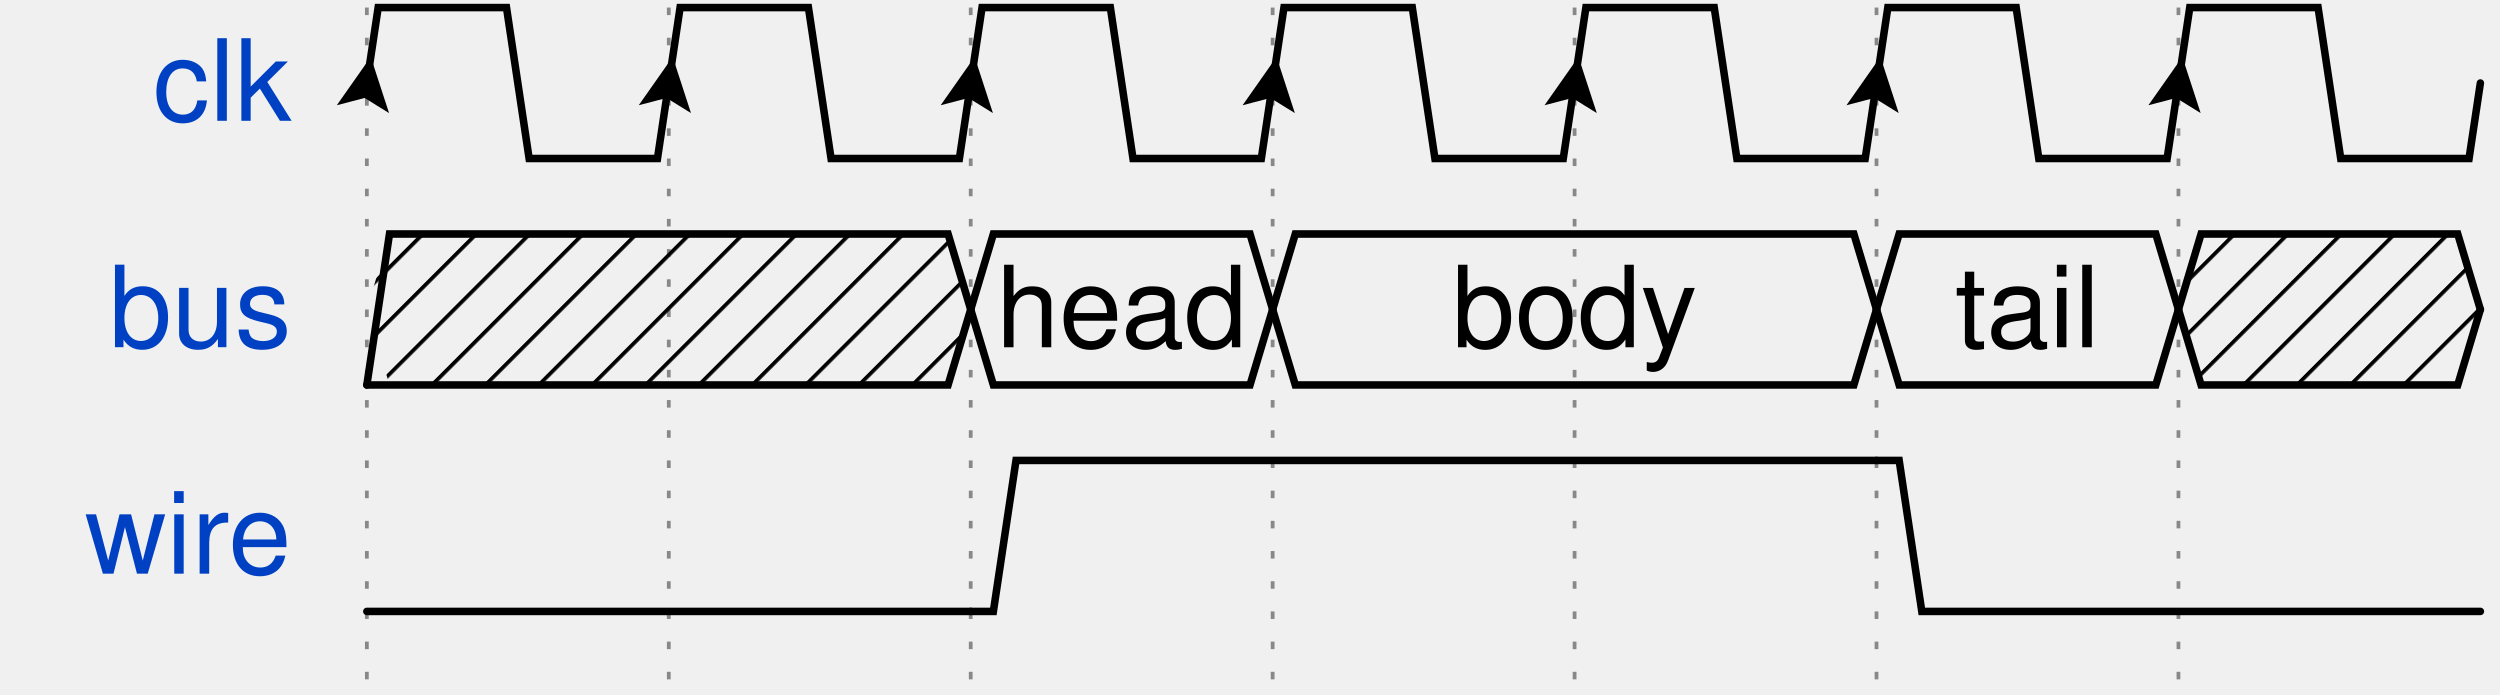
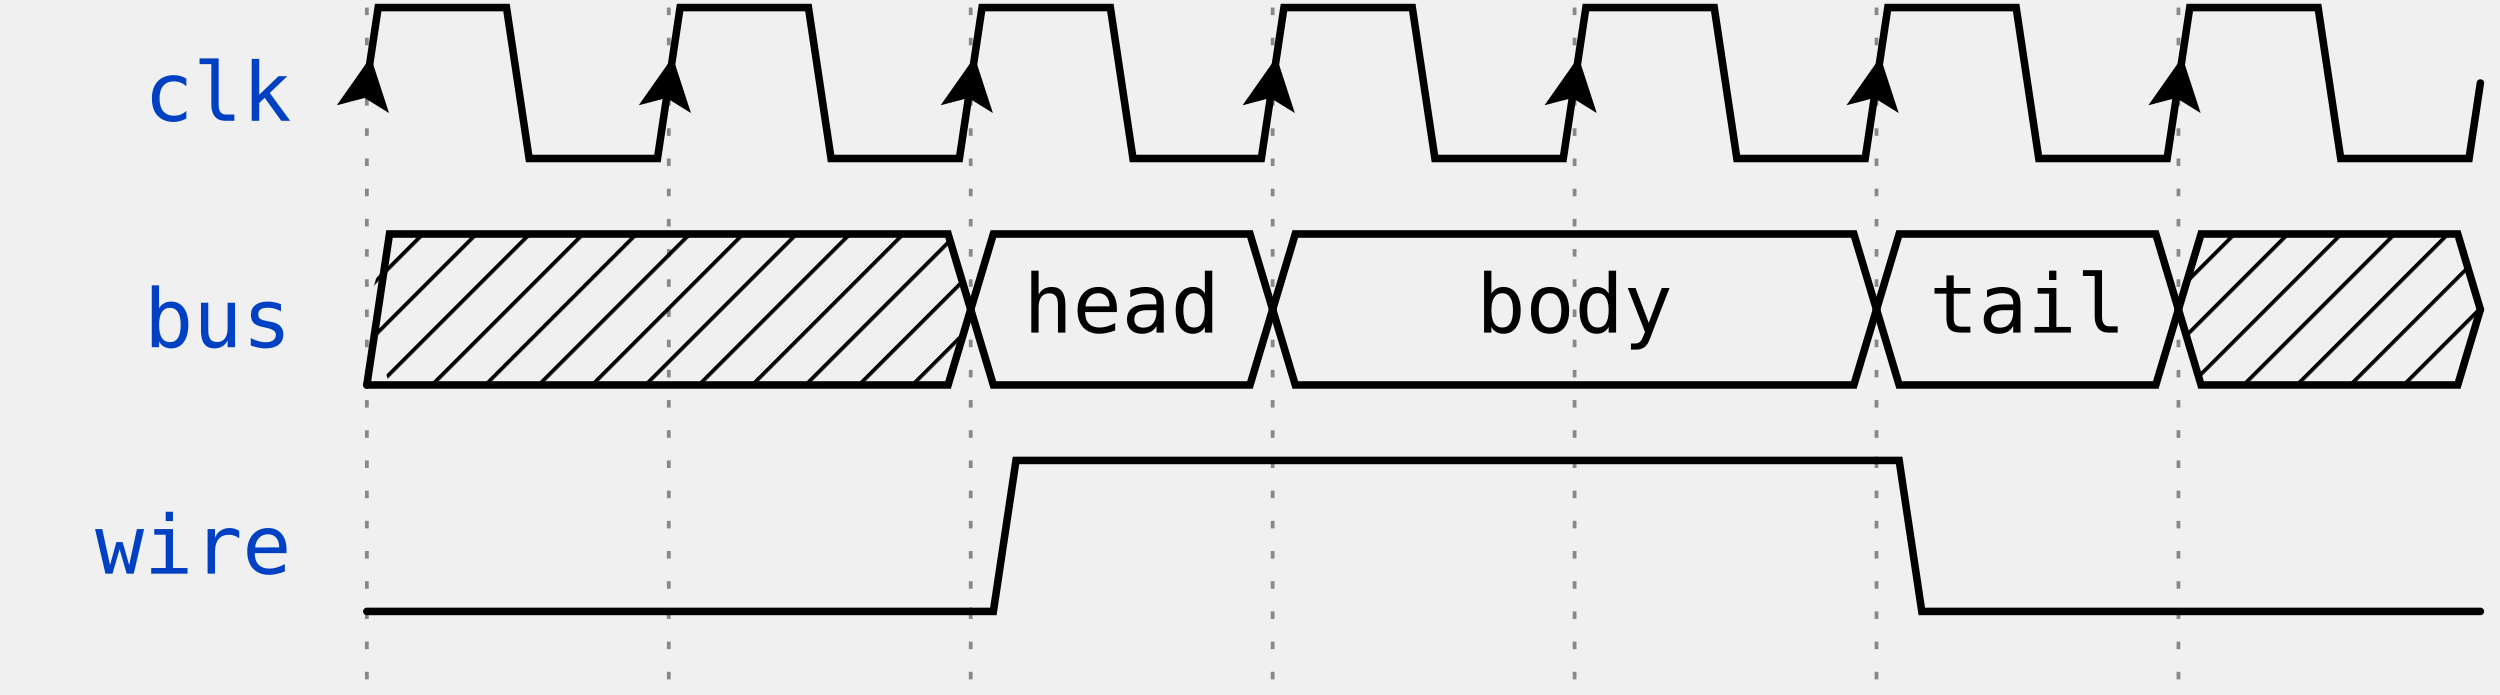
<svg xmlns="http://www.w3.org/2000/svg" width="324" height="90.0" viewBox="-1 -1 326 92.0" overflow="hidden">
  <style>
- text{font-size:15px;
+ text{font-size:0.9em;
    font-style:normal;
    font-variant:normal;
-     font-weight:normal;
+     font-weight:500;
    font-stretch:normal;
    text-align:center;
    fill-opacity:1;
-     font-family:helvetica}
+     font-family:fira mono, droid sans mono, monospace;}
.muted{fill:#aaa}
.warning{fill:#f6b900}
.error{fill:#f60000}
.info{fill:#0041c4}
.success{fill:#00ab00}
.h1{font-size:33pt;font-weight:bold}
.h2{font-size:27pt;font-weight:bold}
.h3{font-size:20pt;font-weight:bold}
.h4{font-size:14pt;font-weight:bold}
.h5{font-size:11pt;font-weight:bold}
.h6{font-size:8pt;font-weight:bold}
.path{fill:none;
    stroke:#000;
    stroke-width:1;
    stroke-linecap:round;
    stroke-linejoin:miter;
    stroke-miterlimit:4;
    stroke-opacity:1;
    stroke-dasharray:none}
.stripe{fill:none;
    stroke:#000;
    stroke-width:0.5;
    stroke-linecap:round;
    stroke-linejoin:miter;
    stroke-miterlimit:4;
    stroke-opacity:1;
    stroke-dasharray:none}
.arrow{fill:#000000;fill-opacity:1;stroke:none}
.hide{fill:#ffffff;fill-opacity:1;stroke:2}
.s3 &gt; polygon {fill:#ffffb4;fill-opacity:1,stroke:none}
.s4 &gt; polygon {fill:#ffe0b9;fill-opacity:1,stroke:none}
.s5 &gt; polygon {fill:#b9e0ff;fill-opacity:1,stroke:none}
.ticks {stroke: rgb(136, 136, 136); stroke-width: 0.5; stroke-dasharray: 1,3;}
.edges {fill:none;stroke:#00F;stroke-width:1}
.edges.arrowhead {marker-start:url(#arrow); overflow:visible;}
.edges.arrowtail {marker-end:url(#arrow); overflow:visible;}
- .edges + text {font-size:10px; filter: url(#solid); transform: translate(0, 2.5px);}
+ .edges + text {font-size:0.625em; filter: url(#solid); transform: translate(0, 2.5px);}
</style>
  <defs>
    <pattern id="diagonalHatch" width="5" height="5" patternTransform="rotate(45 0 0)" patternUnits="userSpaceOnUse">
      <line x1="0" y1="0" x2="0" y2="5" style="stroke:black; stroke-width:1" />
    </pattern>
    <marker id="arrow" viewBox="0 0 10 10" refX="10" refY="5" markerWidth="8" markerHeight="8" orient="auto-start-reverse" style="fill:#00F;">
      <path d="M 0 0 L 10 5 L 0 10 z" />
    </marker>
    <filter x="0" y="0" width="1" height="1" id="solid">
      <feFlood flood-color="white" />
      <feComposite in="SourceGraphic" />
    </filter>
  </defs>
  <g id="a">
    <g id="ticks_4" transform="translate(45, 0)">
      <path d="m0,0 0,90.0" class="ticks" />
      <path d="m40,0 0,90.0" class="ticks" />
      <path d="m80,0 0,90.0" class="ticks" />
      <path d="m120,0 0,90.0" class="ticks" />
      <path d="m160,0 0,90.0" class="ticks" />
      <path d="m200,0 0,90.0" class="ticks" />
      <path d="m240,0 0,90.0" class="ticks" />
    </g>
    <g id="clk" transform="translate(45, 0)">
      <text x="-10" y="15" class="info" text-anchor="end" xml:space="preserve">clk</text>
      <g data-symbol="BRICKS.Pclk" transform="translate(0, 0)" class="s">
        <path d="M0,10.0 L1.5,0 L18.5,0 L21.5,20 L38.5,20 L40.0,10.0" class="path" />
        <path d="M 0 0 L 3.5 7 L 7 0 L 3.5 1.5z" transform="translate(-3.5, 6.5) rotate(-171.4692, 3.5, 3.5)" class="arrow" />
      </g>
      <g data-symbol="BRICKS.Pclk" transform="translate(40, 0)" class="s">
        <path d="M0,10.0 L1.5,0 L18.5,0 L21.5,20 L38.5,20 L40,10.0" class="path" />
        <path d="M 0 0 L 3.5 7 L 7 0 L 3.5 1.5z" transform="translate(-3.5, 6.5) rotate(-171.4692, 3.5, 3.5)" class="arrow" />
      </g>
      <g data-symbol="BRICKS.Pclk" transform="translate(80, 0)" class="s">
        <path d="M0,10.0 L1.5,0 L18.5,0 L21.5,20 L38.5,20 L40,10.0" class="path" />
        <path d="M 0 0 L 3.5 7 L 7 0 L 3.5 1.5z" transform="translate(-3.5, 6.5) rotate(-171.4692, 3.5, 3.5)" class="arrow" />
      </g>
      <g data-symbol="BRICKS.Pclk" transform="translate(120, 0)" class="s">
        <path d="M0,10.0 L1.5,0 L18.5,0 L21.5,20 L38.5,20 L40,10.0" class="path" />
        <path d="M 0 0 L 3.5 7 L 7 0 L 3.5 1.5z" transform="translate(-3.5, 6.5) rotate(-171.4692, 3.5, 3.5)" class="arrow" />
      </g>
      <g data-symbol="BRICKS.Pclk" transform="translate(160, 0)" class="s">
        <path d="M0,10.0 L1.5,0 L18.5,0 L21.5,20 L38.5,20 L40,10.0" class="path" />
        <path d="M 0 0 L 3.5 7 L 7 0 L 3.5 1.5z" transform="translate(-3.5, 6.5) rotate(-171.4692, 3.5, 3.5)" class="arrow" />
      </g>
      <g data-symbol="BRICKS.Pclk" transform="translate(200, 0)" class="s">
        <path d="M0,10.0 L1.5,0 L18.5,0 L21.5,20 L38.5,20 L40,10.0" class="path" />
        <path d="M 0 0 L 3.5 7 L 7 0 L 3.5 1.5z" transform="translate(-3.5, 6.5) rotate(-171.4692, 3.5, 3.5)" class="arrow" />
      </g>
      <g data-symbol="BRICKS.Pclk" transform="translate(240, 0)" class="s">
        <path d="M0,10.0 L1.5,0 L18.5,0 L21.5,20 L38.5,20 L40,10.0" class="path" />
        <path d="M 0 0 L 3.5 7 L 7 0 L 3.5 1.5z" transform="translate(-3.5, 6.5) rotate(-171.4692, 3.5, 3.5)" class="arrow" />
      </g>
    </g>
    <g id="bus" transform="translate(45, 30.0)">
      <text x="-10" y="15" class="info" text-anchor="end" xml:space="preserve">bus</text>
      <g data-symbol="BRICKS.x" transform="translate(0, 0)" class="s">
        <polygon points="0,10.0 3,0 77.0,0 80.0,10.0 77.0,20 3,20 0,10.0 " fill="url(#diagonalHatch)" />
        <path d="M0,20 L3,0 L77.0,0 L80.0,10.0" class="path" />
        <path d="M0,20 L3,20 L77.0,20 L80.0,10.0" class="path" />
      </g>
      <g data-symbol="BRICKS.data" transform="translate(80, 0)" class="s">
        <polygon points="0,10.0 3,0 37,0 40,10.0 37,20 3,20 0,10.0 " fill="none" />
        <path d="M0,10.0 L3,0 L37,0 L40,10.0" class="path" />
        <path d="M0,10.0 L3,20 L37,20 L40,10.0" class="path" />
        <text x="20.0" y="10.0" text-anchor="middle" dominant-baseline="middle" alignment-baseline="central">head</text>
      </g>
      <g data-symbol="BRICKS.data" transform="translate(120, 0)" class="s">
        <polygon points="0,10.0 3,0 77,0 80,10.0 77,20 3,20 0,10.0 " fill="none" />
        <path d="M0,10.0 L3,0 L77,0 L80,10.0" class="path" />
        <path d="M0,10.0 L3,20 L77,20 L80,10.0" class="path" />
        <text x="40.0" y="10.0" text-anchor="middle" dominant-baseline="middle" alignment-baseline="central">body</text>
      </g>
      <g data-symbol="BRICKS.data" transform="translate(200, 0)" class="s">
        <polygon points="0,10.0 3,0 37,0 40,10.0 37,20 3,20 0,10.0 " fill="none" />
        <path d="M0,10.0 L3,0 L37,0 L40,10.0" class="path" />
        <path d="M0,10.0 L3,20 L37,20 L40,10.0" class="path" />
        <text x="20.0" y="10.0" text-anchor="middle" dominant-baseline="middle" alignment-baseline="central">tail</text>
      </g>
      <g data-symbol="BRICKS.x" transform="translate(240, 0)" class="s">
        <polygon points="0,10.0 3,0 37,0 40,10.0 37,20 3,20 0,10.0 " fill="url(#diagonalHatch)" />
        <path d="M0,10.0 L3,0 L37,0 L40,10.0" class="path" />
        <path d="M0,10.0 L3,20 L37,20 L40,10.0" class="path" />
      </g>
    </g>
    <g id="wire" transform="translate(45, 60.0)">
      <text x="-10" y="15" class="info" text-anchor="end" xml:space="preserve">wire</text>
      <g data-symbol="BRICKS.zero" transform="translate(0, 0)" class="s">
        <path d="M0,20 L3,20 L6,20 L80.0,20" class="path" />
      </g>
      <g data-symbol="BRICKS.one" transform="translate(80, 0)" class="s">
        <path d="M0,20 L3,20 L6,0 L120,0" class="path" />
      </g>
      <g data-symbol="BRICKS.zero" transform="translate(200, 0)" class="s">
        <path d="M0,0 L3,0 L6,20 L80,20" class="path" />
      </g>
    </g>
  </g>
  <g id="edges" transform="translate(45, 0)">
</g>
</svg>
